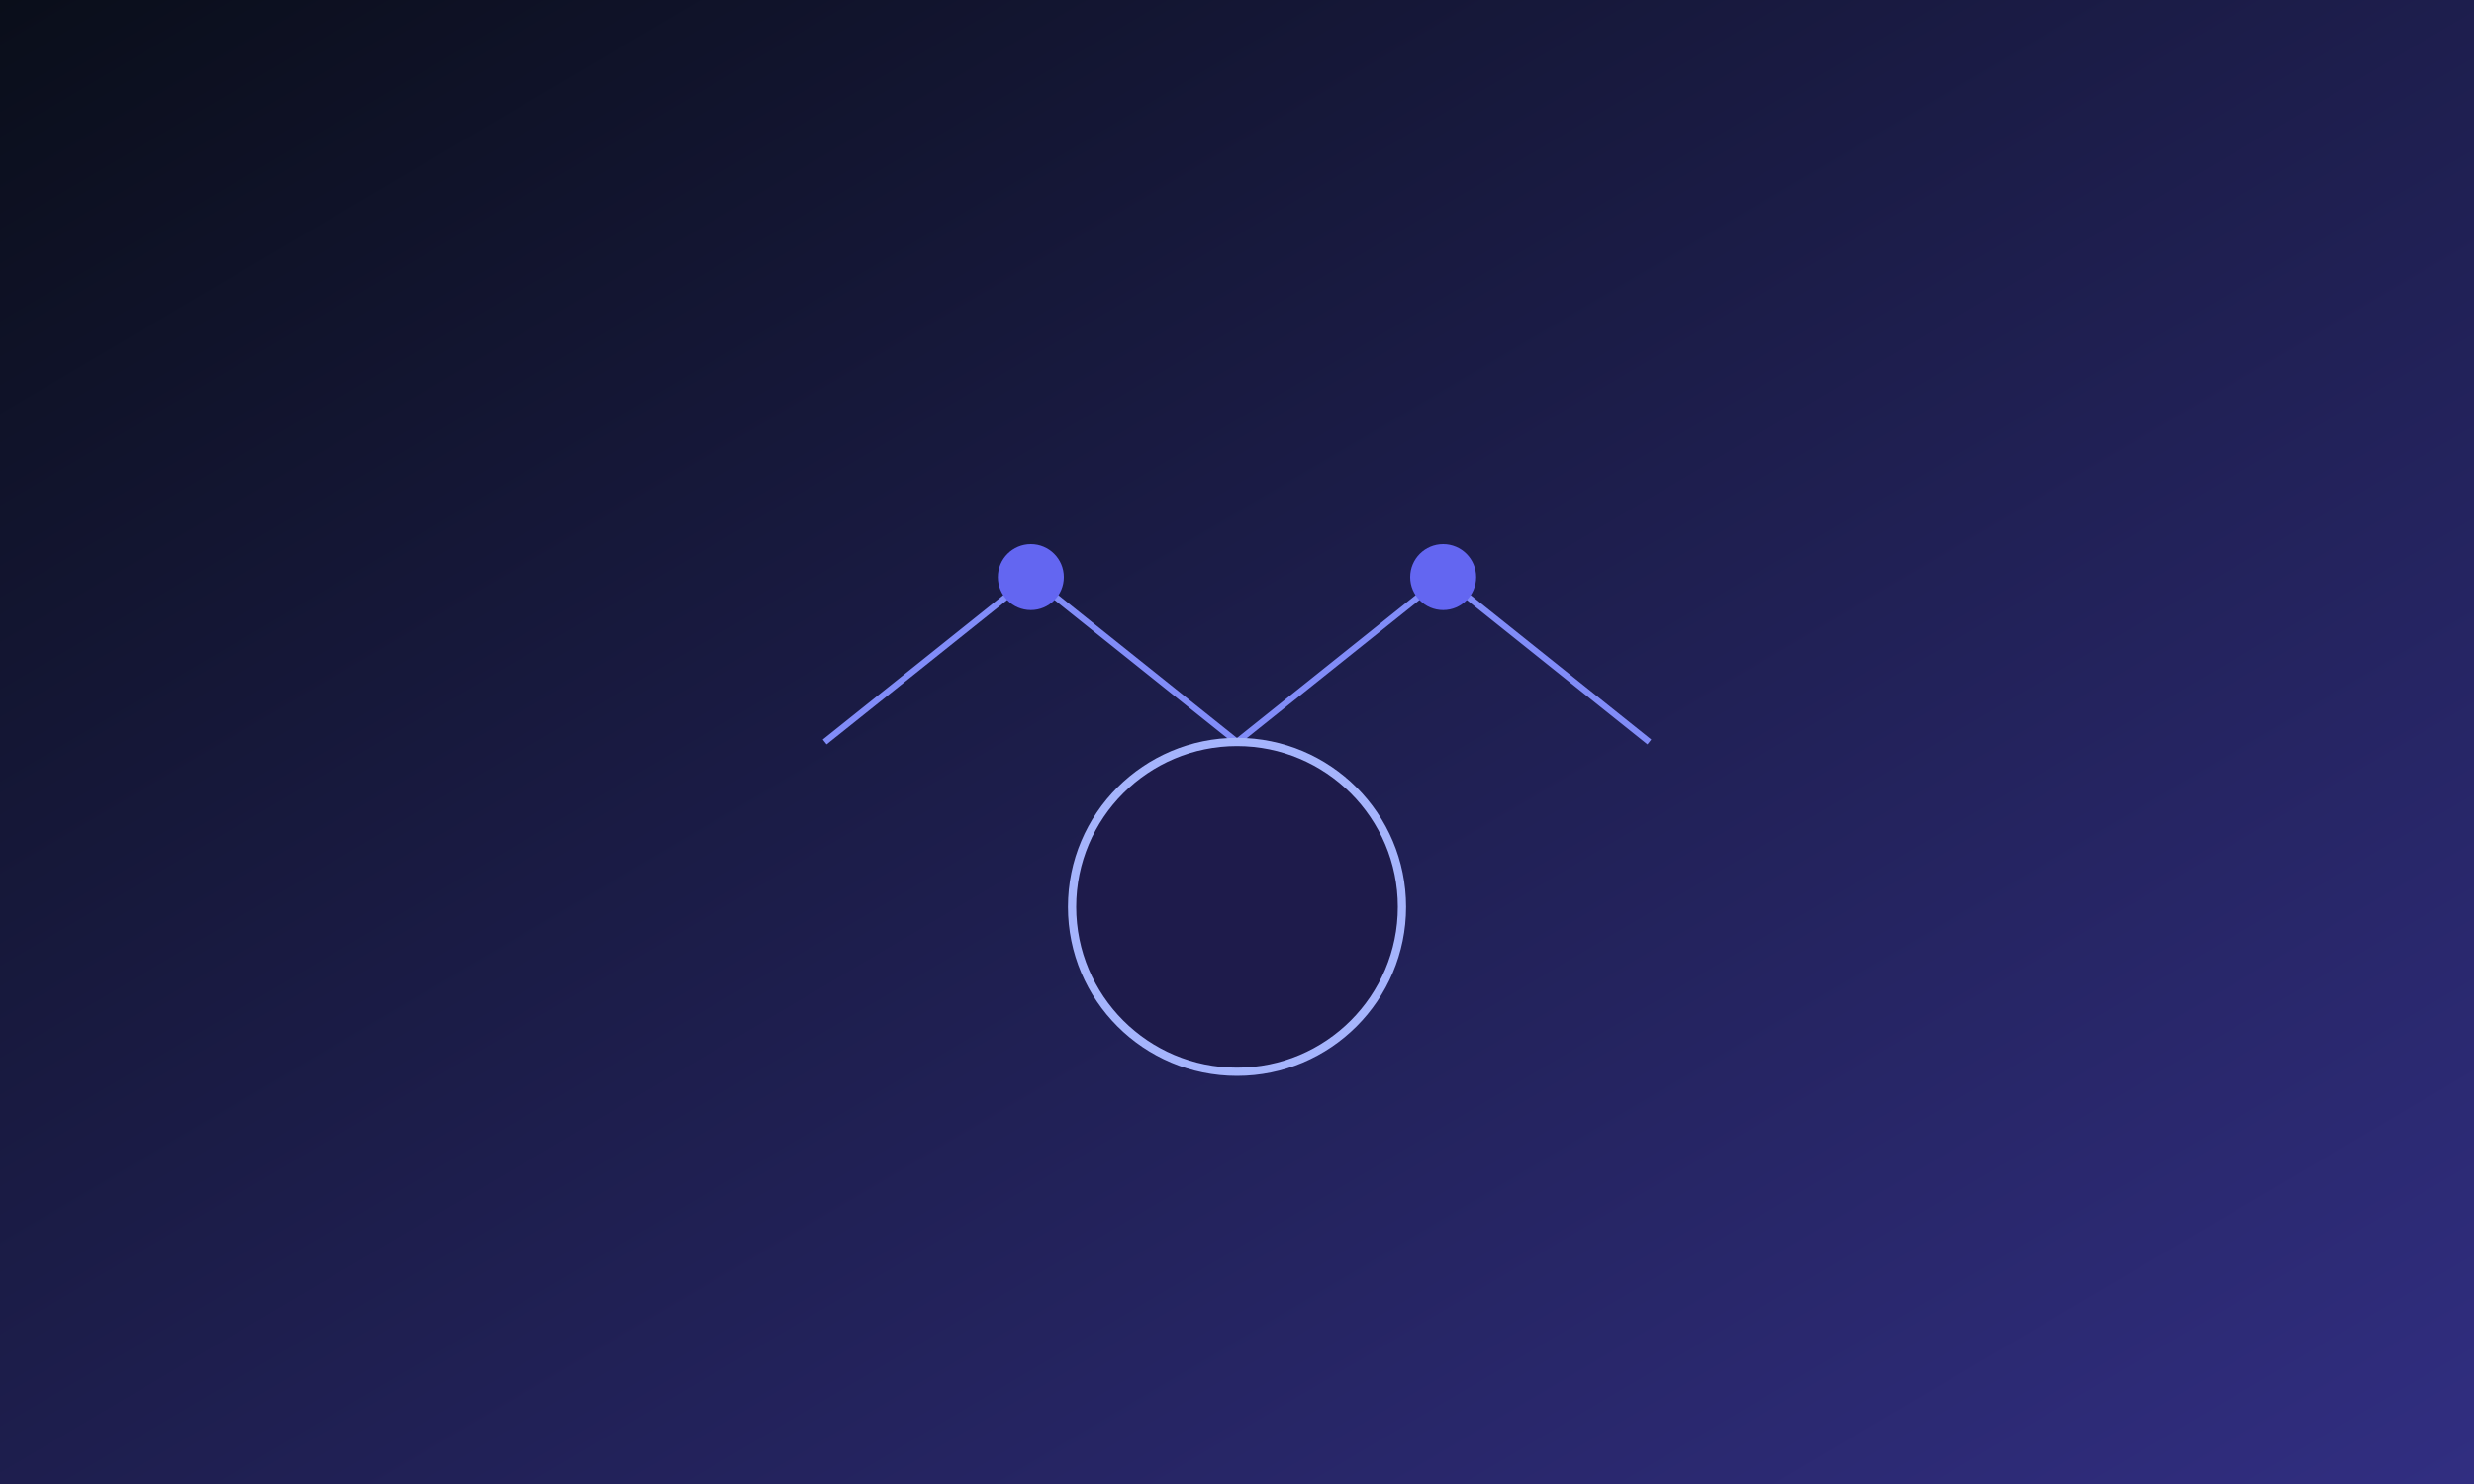
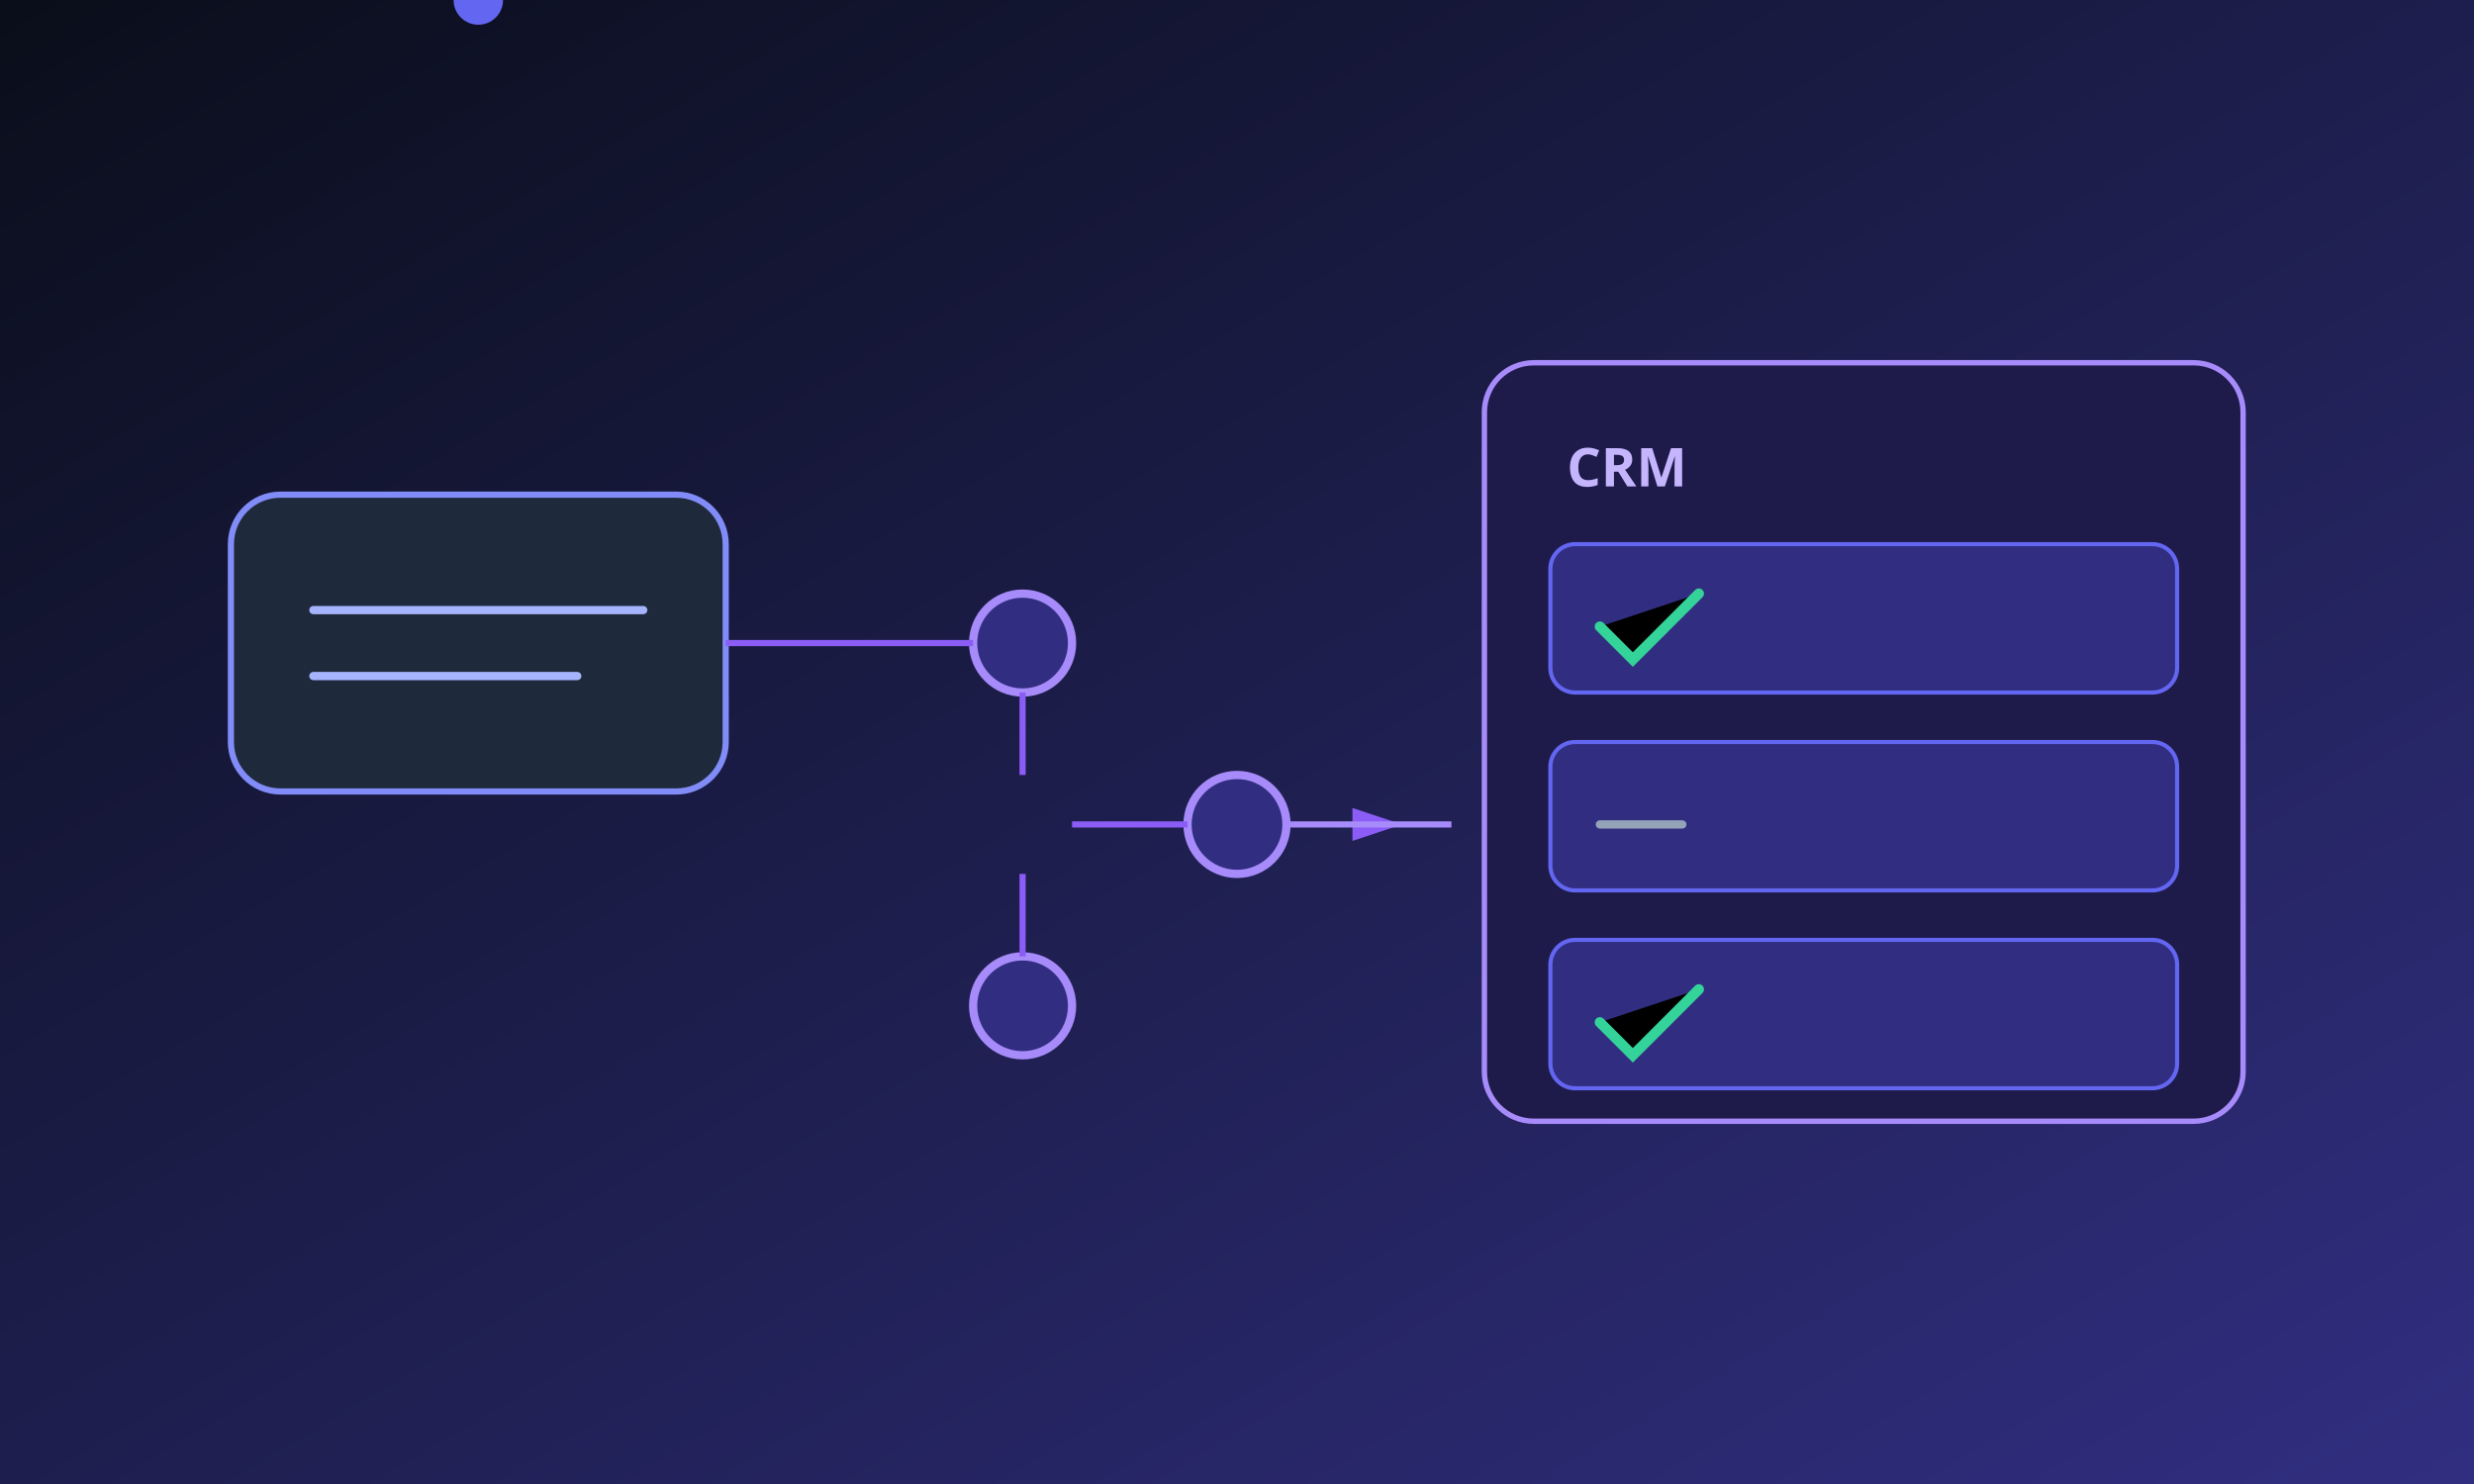
<svg xmlns="http://www.w3.org/2000/svg" width="600" height="360" viewBox="0 0 600 360">
  <defs>
-     <linearGradient id="e" x1="0" y1="0" x2="1" y2="1">
+     <linearGradient id="taskBg" x1="0" y1="0" x2="1" y2="1">
      <stop offset="0" stop-color="#0a0e1a" />
      <stop offset="1" stop-color="#312e81" />
    </linearGradient>
  </defs>
-   <rect width="600" height="360" fill="url(#e)" />
-   <path fill="none" stroke="#818cf8" stroke-width="1.5" d="M200 180 L250 140 L300 180 L350 140 L400 180" />
-   <circle cx="250" cy="140" r="8" fill="#6366f1" />
-   <circle cx="350" cy="140" r="8" fill="#6366f1" />
-   <circle cx="300" cy="220" r="40" fill="#1e1b4b" stroke="#a5b4fc" stroke-width="2" />
+   <rect width="600" height="360" fill="url(#taskBg)" />
+   <rect x="56" y="120" width="120" height="72" rx="12" fill="#1e293b" stroke="#818cf8" stroke-width="1.5" />
+   <path stroke="#a5b4fc" stroke-width="2" stroke-linecap="round" d="M76 148h80M76 164h64" />
+   <circle cx="116" y="108" r="6" fill="#6366f1" />
+   <circle cx="248" cy="156" r="12" fill="#312e81" stroke="#a78bfa" stroke-width="2" />
+   <circle cx="300" cy="200" r="12" fill="#312e81" stroke="#a78bfa" stroke-width="2" />
+   <circle cx="248" cy="244" r="12" fill="#312e81" stroke="#a78bfa" stroke-width="2" />
+   <path stroke="#8b5cf6" stroke-width="1.5" fill="none" d="M248 168 L248 188 M260 200 L288 200 M248 212 L248 232" />
+   <path stroke="#8b5cf6" stroke-width="1.5" fill="none" d="M176 156 L236 156" />
+   <rect x="360" y="88" width="184" height="184" rx="12" fill="#1e1b4b" stroke="#a78bfa" stroke-width="1.3" />
+   <text x="380" y="118" fill="#c4b5fd" font-family="system-ui,sans-serif" font-size="13" font-weight="600">CRM</text>
+   <rect x="376" y="132" width="152" height="36" rx="6" fill="#312e81" stroke="#6366f1" stroke-width="1" />
+   <path stroke="#34d399" stroke-width="2.5" stroke-linecap="round" d="M388 152l8 8 16-16" />
+   <rect x="376" y="180" width="152" height="36" rx="6" fill="#312e81" stroke="#6366f1" stroke-width="1" />
+   <path stroke="#94a3b8" stroke-width="2" stroke-linecap="round" d="M388 200h20" />
+   <rect x="376" y="228" width="152" height="36" rx="6" fill="#312e81" stroke="#6366f1" stroke-width="1" />
+   <path stroke="#34d399" stroke-width="2.5" stroke-linecap="round" d="M388 248l8 8 16-16" />
+   <path fill="#8b5cf6" d="M328 196 L340 200 L328 204 Z" />
+   <path stroke="#a78bfa" stroke-width="1.5" fill="none" d="M312 200 L352 200" />
</svg>
